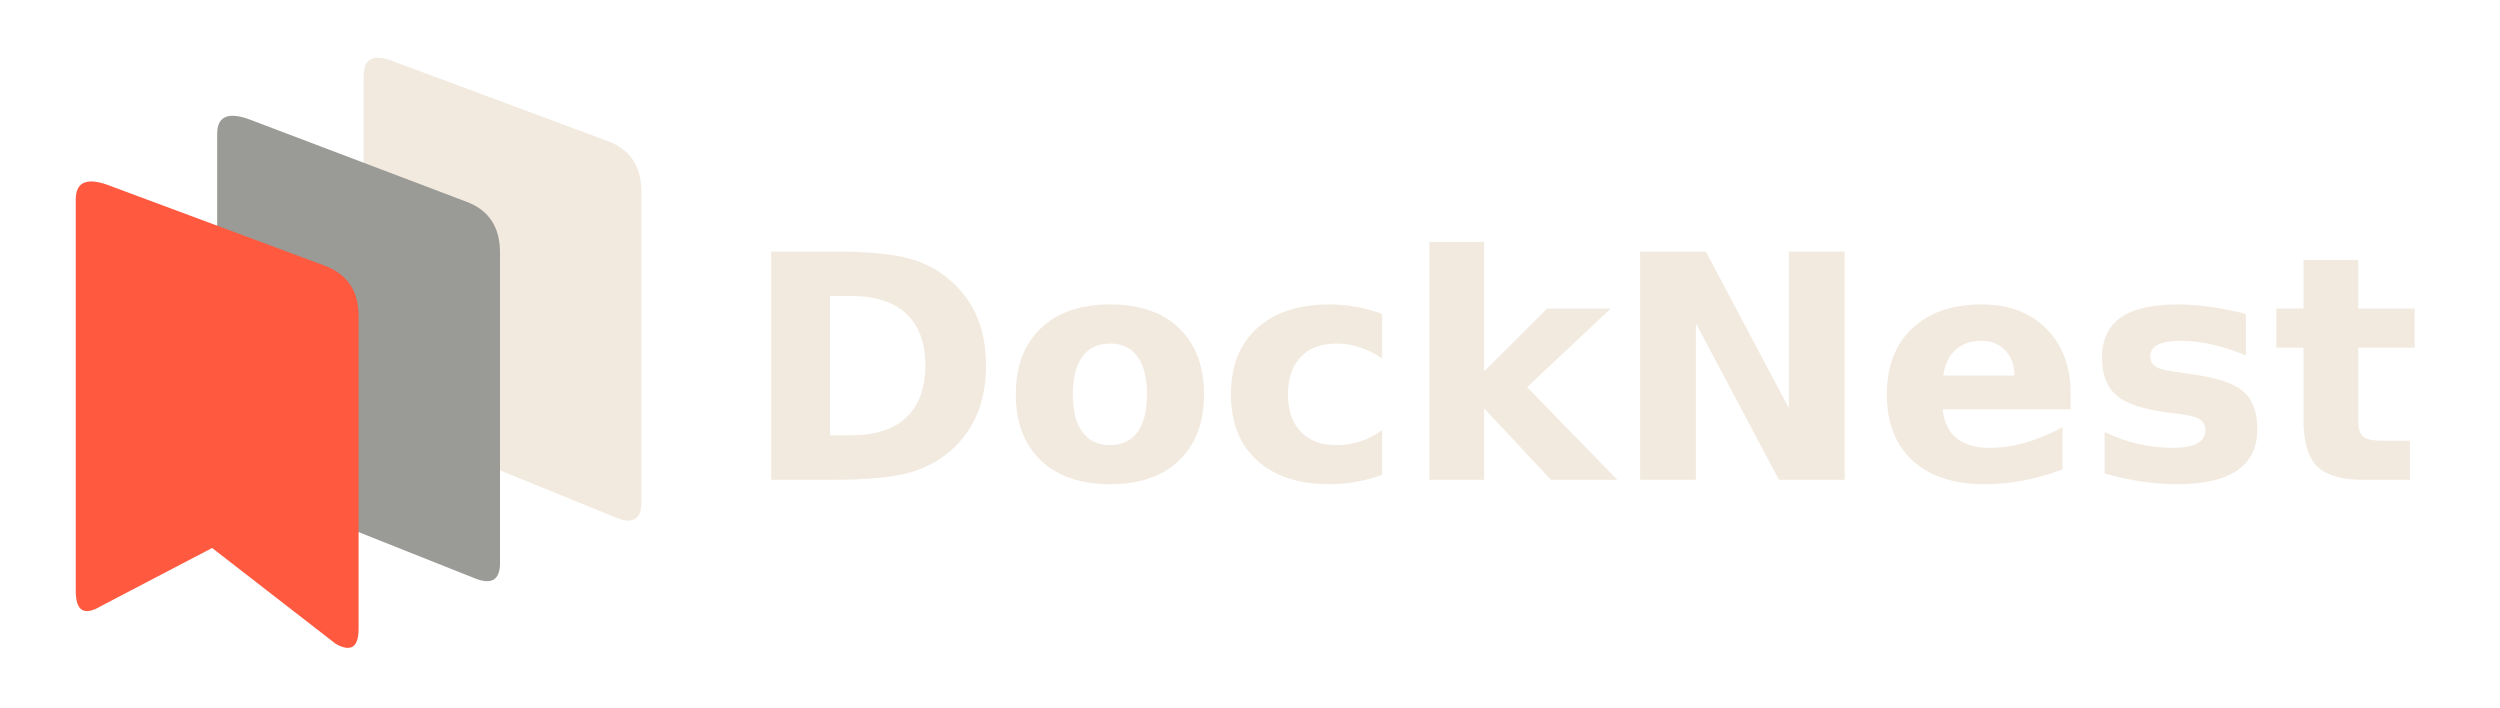
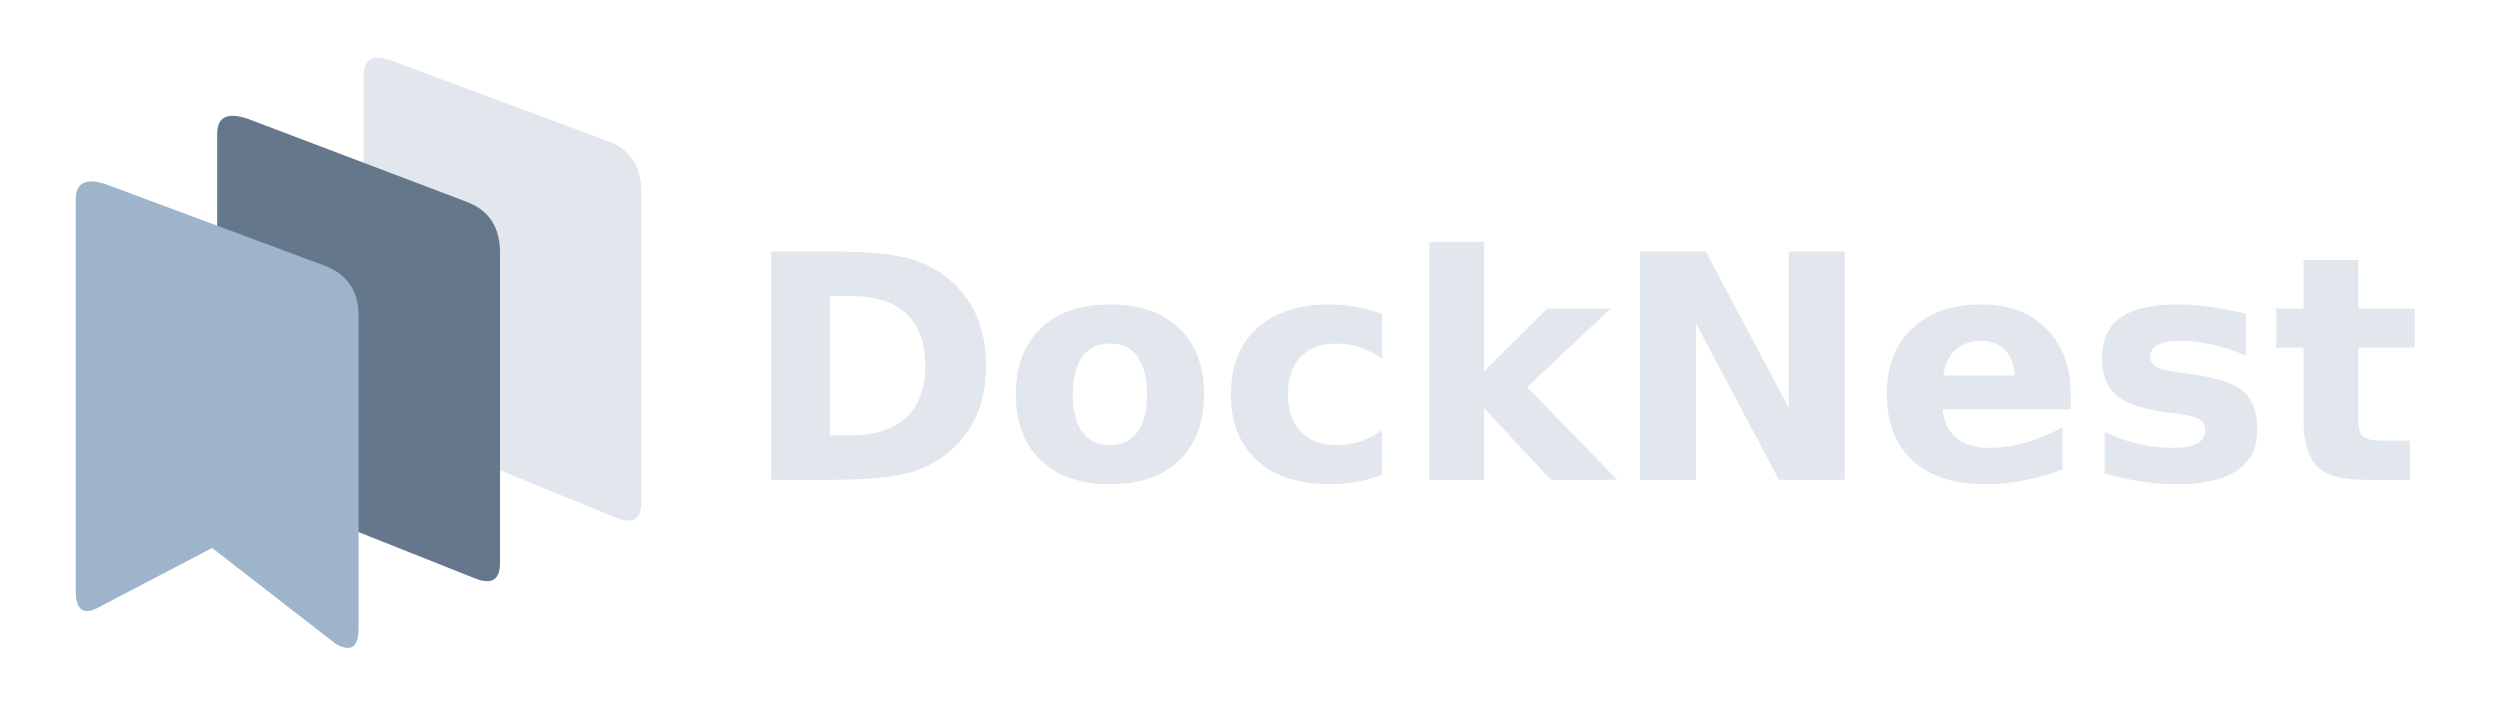
<svg xmlns="http://www.w3.org/2000/svg" width="990" height="280" viewBox="0 0 990 280" role="img" aria-label="DockNest">
  <g transform="translate(20,18)">
-     <path fill="#F2EADF" d="M124 12 Q124 2 135 6 L221 38 Q234 43 234 58 L234 181 Q234 191 224 187 L143 154 Q124 147 124 132Z" />
-     <path fill="#9A9A96" d="M66 35 Q66 25 78 29 L165 62 Q178 67 178 82 L178 205 Q178 215 168 211 L85 178 Q66 171 66 156Z" />
-     <path fill="#FF593F" d="M10 61 Q10 51 22 55 L108 87 Q122 92 122 107 L122 231 Q122 242 113 237 L64 199 L20 222 Q10 228 10 216Z" />
+     <path fill="#E1E7ED" d="M124 12 Q124 2 135 6 L221 38 Q234 43 234 58 L234 181 Q234 191 224 187 L143 154 Q124 147 124 132Z" />
+     <path fill="#65778B" d="M66 35 Q66 25 78 29 L165 62 Q178 67 178 82 L178 205 Q178 215 168 211 L85 178 Q66 171 66 156Z" />
+     <path fill="#9DB4CB" d="M10 61 Q10 51 22 55 L108 87 Q122 92 122 107 L122 231 Q122 242 113 237 L64 199 L20 222 Q10 228 10 216Z" />
  </g>
-   <g fill="#F2EADF" transform="translate(294,190) scale(0.06054688,-0.06054688)">
+   <g fill="#E1E7ED" transform="translate(294,190) scale(0.06054688,-0.06054688)">
    <path transform="translate(0,0)" d="M573 1202V291H711Q947 291 1071.5 408.0Q1196 525 1196 748Q1196 970 1072.0 1086.0Q948 1202 711 1202ZM188 1493H594Q934 1493 1100.5 1444.5Q1267 1396 1386 1280Q1491 1179 1542.0 1047.0Q1593 915 1593 748Q1593 579 1542.0 446.5Q1491 314 1386 213Q1266 97 1098.0 48.5Q930 0 594 0H188Z" />
    <path transform="translate(1700,0)" d="M705 891Q586 891 523.5 805.5Q461 720 461 559Q461 398 523.5 312.5Q586 227 705 227Q822 227 884.0 312.5Q946 398 946 559Q946 720 884.0 805.5Q822 891 705 891ZM705 1147Q994 1147 1156.5 991.0Q1319 835 1319 559Q1319 283 1156.5 127.0Q994 -29 705 -29Q415 -29 251.5 127.0Q88 283 88 559Q88 835 251.5 991.0Q415 1147 705 1147Z" />
    <path transform="translate(3107,0)" d="M1077 1085V793Q1004 843 930.5 867.0Q857 891 778 891Q628 891 544.5 803.5Q461 716 461 559Q461 402 544.5 314.5Q628 227 778 227Q862 227 937.5 252.0Q1013 277 1077 326V33Q993 2 906.5 -13.5Q820 -29 733 -29Q430 -29 259.0 126.5Q88 282 88 559Q88 836 259.0 991.5Q430 1147 733 1147Q821 1147 906.5 1131.5Q992 1116 1077 1085Z" />
    <path transform="translate(4321,0)" d="M172 1556H530V709L942 1120H1358L811 606L1401 0H967L530 467V0H172Z" />
    <path transform="translate(5683,0)" d="M188 1493H618L1161 469V1493H1526V0H1096L553 1024V0H188Z" />
    <path transform="translate(7397,0)" d="M1290 563V461H453Q466 335 544.0 272.0Q622 209 762 209Q875 209 993.5 242.5Q1112 276 1237 344V68Q1110 20 983.0 -4.5Q856 -29 729 -29Q425 -29 256.5 125.5Q88 280 88 559Q88 833 253.5 990.0Q419 1147 709 1147Q973 1147 1131.5 988.0Q1290 829 1290 563ZM922 682Q922 784 862.5 846.5Q803 909 707 909Q603 909 538.0 850.5Q473 792 457 682Z" />
    <path transform="translate(8786,0)" d="M1047 1085V813Q932 861 825.0 885.0Q718 909 623 909Q521 909 471.5 883.5Q422 858 422 805Q422 762 459.5 739.0Q497 716 594 705L657 696Q932 661 1027.0 581.0Q1122 501 1122 330Q1122 151 990.0 61.0Q858 -29 596 -29Q485 -29 366.5 -11.5Q248 6 123 41V313Q230 261 342.5 235.0Q455 209 571 209Q676 209 729.0 238.0Q782 267 782 324Q782 372 745.5 395.5Q709 419 600 432L537 440Q298 470 202.0 551.0Q106 632 106 797Q106 975 228.0 1061.0Q350 1147 602 1147Q701 1147 810.0 1132.0Q919 1117 1047 1085Z" />
    <path transform="translate(10005,0)" d="M563 1438V1120H932V864H563V389Q563 311 594.0 283.5Q625 256 717 256H901V0H594Q382 0 293.5 88.5Q205 177 205 389V864H27V1120H205V1438Z" />
  </g>
</svg>
